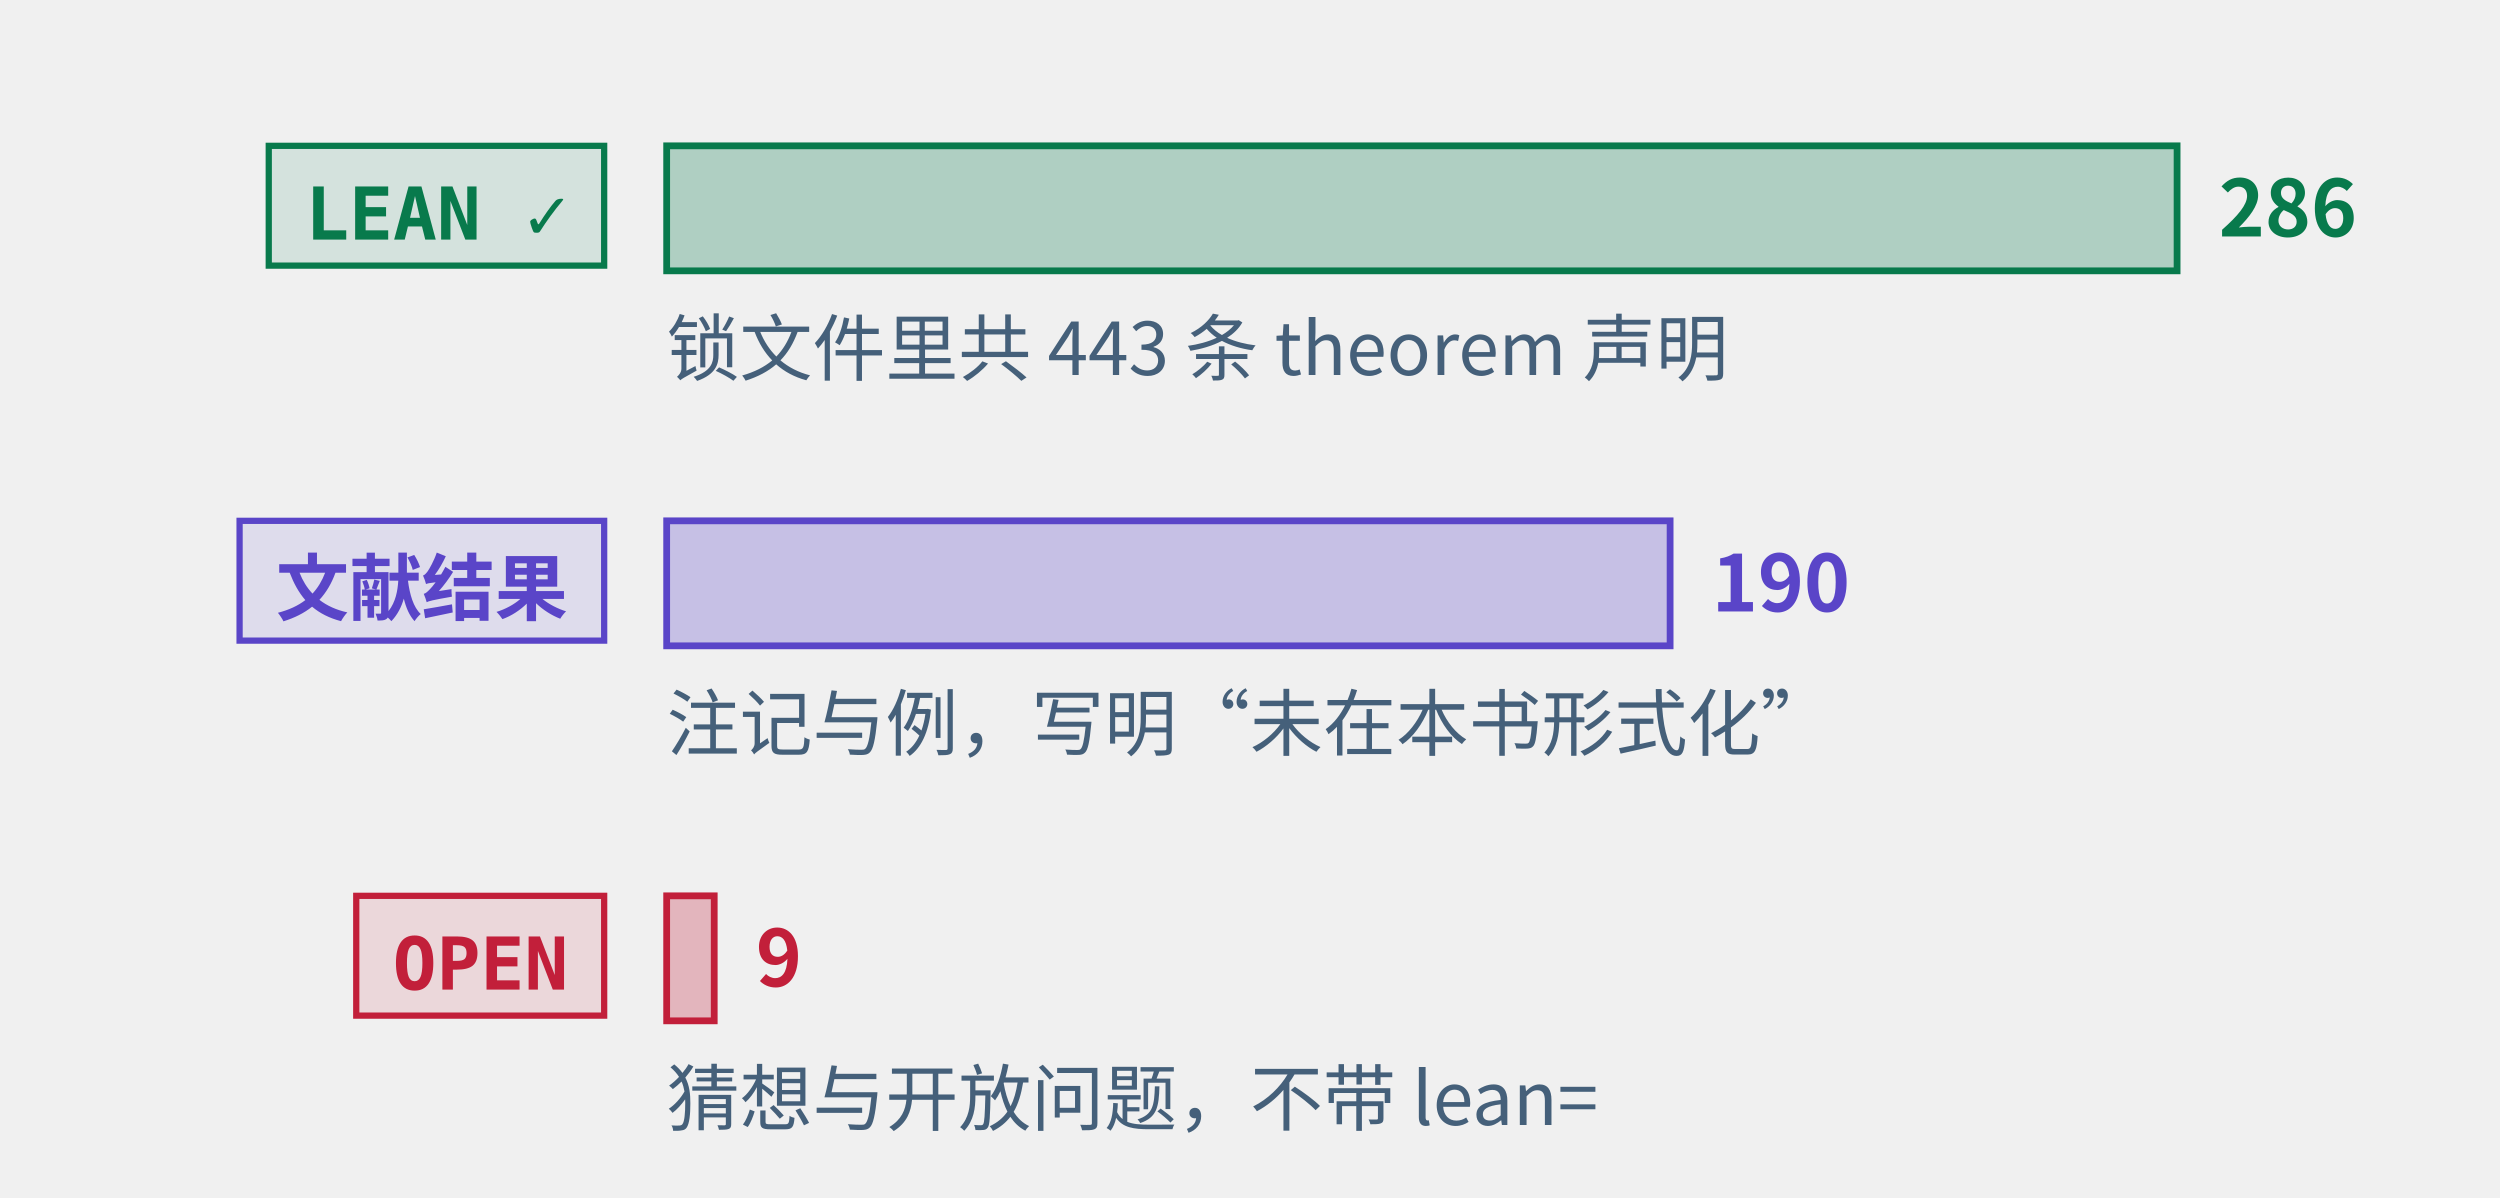
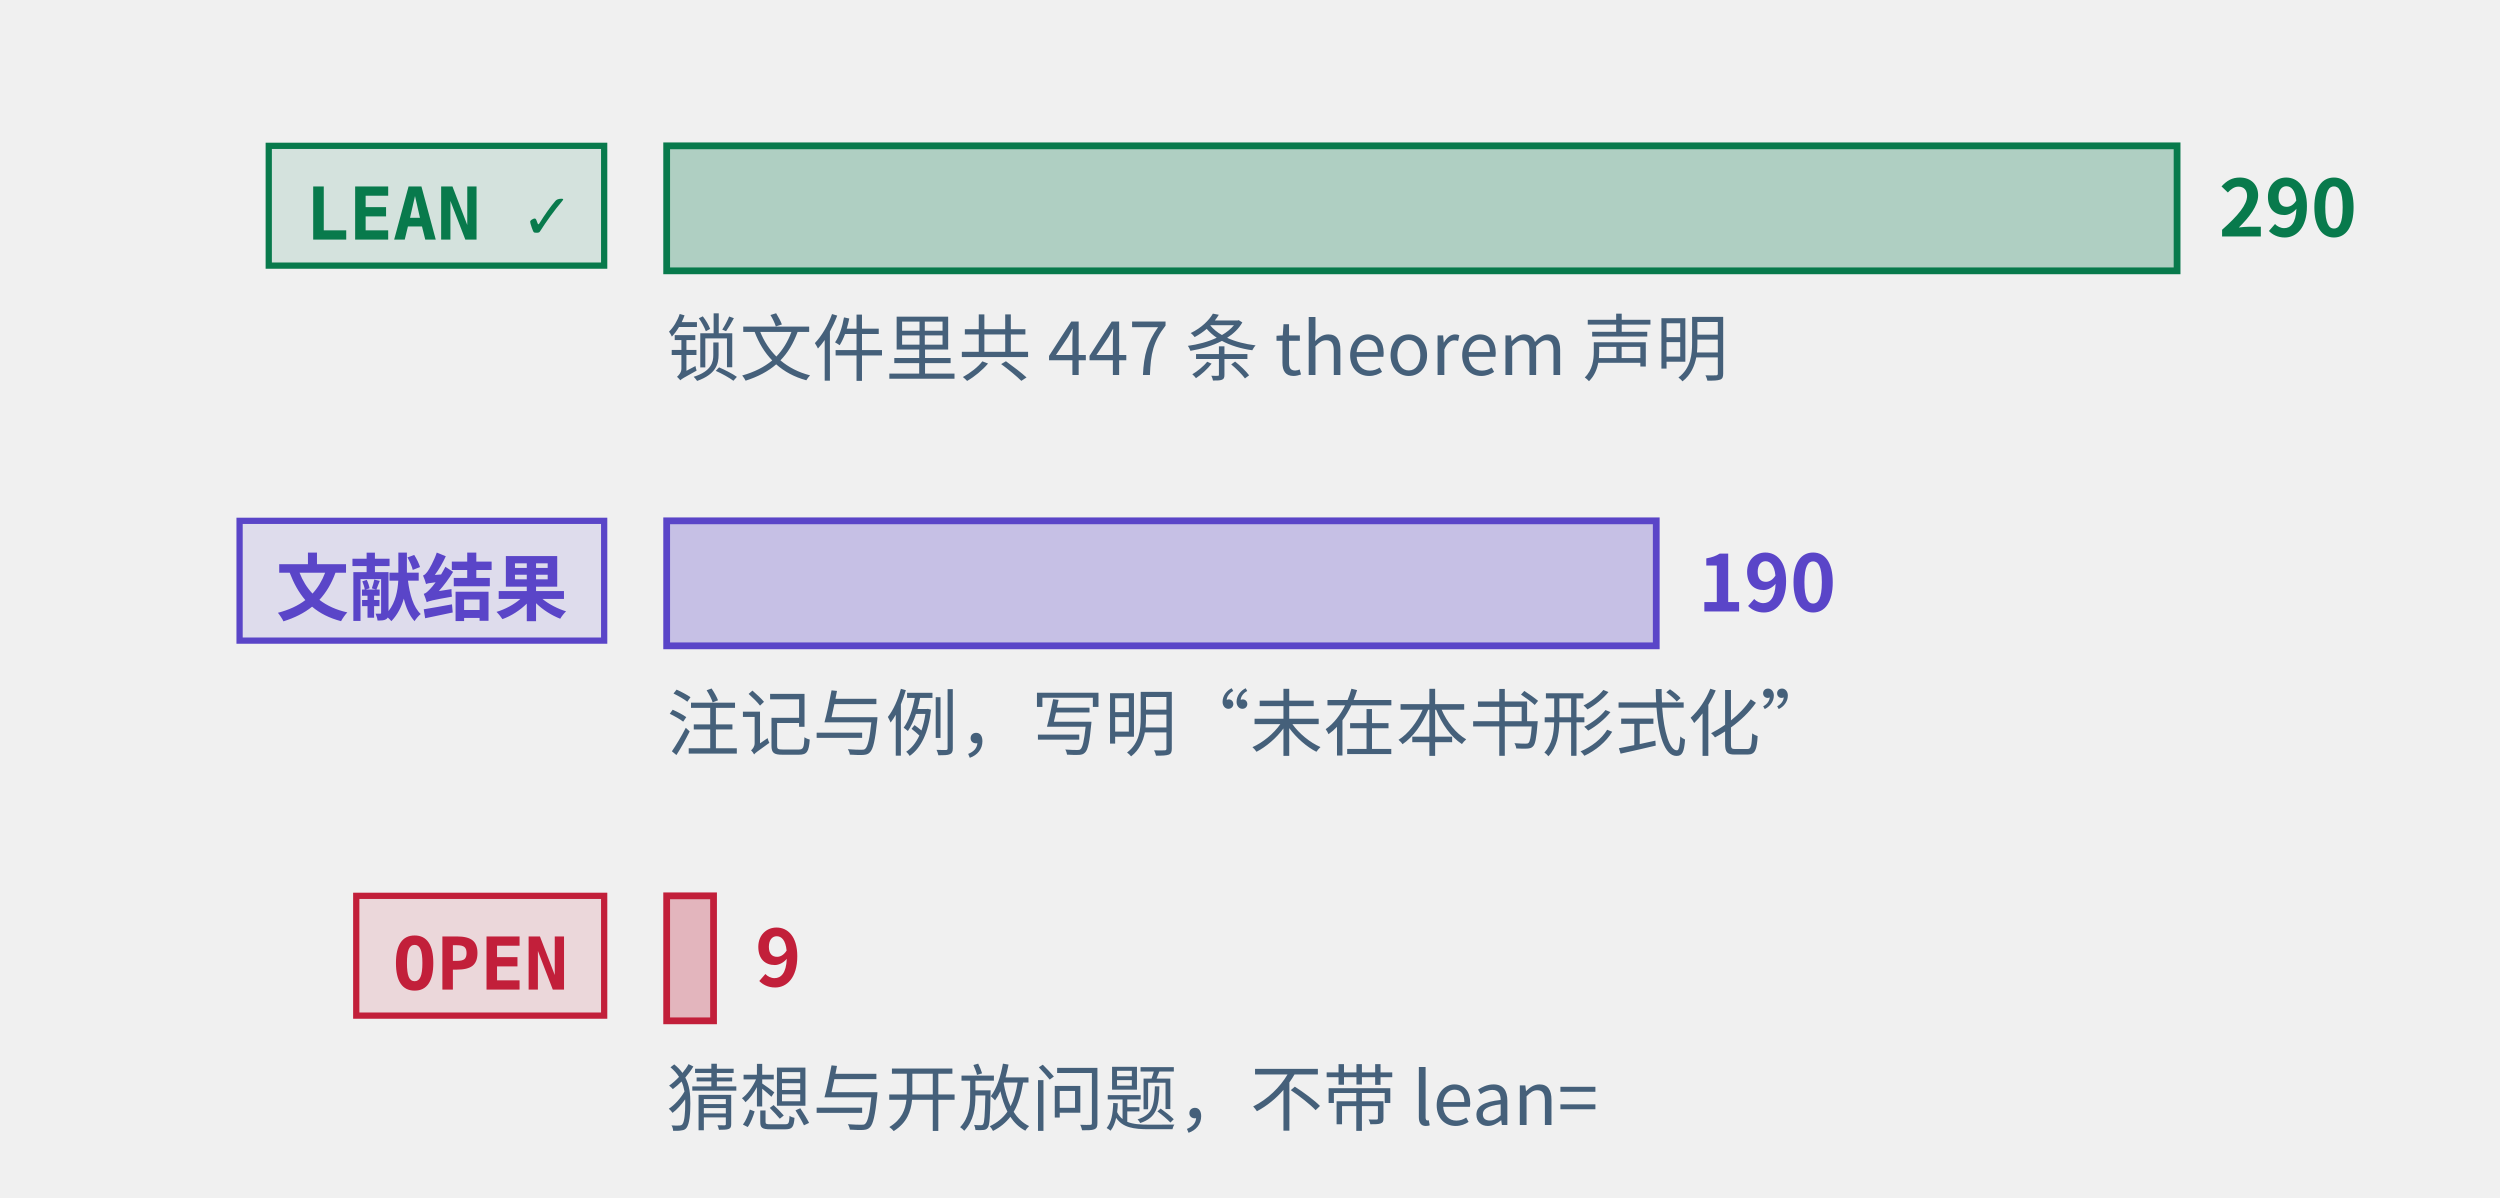
<svg xmlns="http://www.w3.org/2000/svg" class="tr-fig" data-tr-fig="prelude-three-tiers" data-lang="zh" viewBox="0 0 480 230" width="480" height="230" font-family="'Noto Sans SC', 'Noto Sans CJK SC', 'Source Sans 3', 'PingFang SC', 'Microsoft YaHei', system-ui, sans-serif" role="img" aria-label="三条横条，各配一个标签。最上面一条绿色，标签 LEAN ✓，是带 Lean 引用的定理、引理、命题与推论的条数，最长；中间一条紫色，标签“文献结果”，是标明文献结果的注记与例的条数；最下面一条红色，标签 OPEN，是开放猜想与开放问题的条数，很短。每条横条末端写着条数，绿色一条下面另注锁文件里 theorem 声明的条数。">
  <style>.ts-ink{stroke:#0b1622}.tf-ink{fill:#0b1622}.ts-dim{stroke:#45607a}.tf-dim{fill:#45607a}.ts-faint{stroke:#9db3c4}.tf-faint{fill:#9db3c4}.ts-edge{stroke:#b9d0dd}.tf-edge{fill:#b9d0dd}.ts-hot{stroke:#5f9bb5}.tf-hot{fill:#5f9bb5}.ts-bg{stroke:#ffffff}.tf-bg{fill:#ffffff}.ts-panel{stroke:#eef5f9}.tf-panel{fill:#eef5f9}.ts-sheet{stroke:#f7fbfd}.tf-sheet{fill:#f7fbfd}.ts-cyan{stroke:#007c8a}.tf-cyan{fill:#007c8a}.ts-magenta{stroke:#b0128f}.tf-magenta{fill:#b0128f}.ts-amber{stroke:#946200}.tf-amber{fill:#946200}.ts-violet{stroke:#5a45c8}.tf-violet{fill:#5a45c8}.ts-ok{stroke:#087a4c}.tf-ok{fill:#087a4c}.ts-warn{stroke:#c21f3a}.tf-warn{fill:#c21f3a}.ts-blue{stroke:#1d5fd0}.tf-blue{fill:#1d5fd0}.ts-orange{stroke:#b85410}.tf-orange{fill:#b85410}.ts-sigma{stroke:#28405a}.tf-sigma{fill:#28405a}@media (prefers-color-scheme:dark){.ts-ink{stroke:#d4efff}.tf-ink{fill:#d4efff}.ts-dim{stroke:#6f8ea5}.tf-dim{fill:#6f8ea5}.ts-faint{stroke:#34506a}.tf-faint{fill:#34506a}.ts-edge{stroke:#143049}.tf-edge{fill:#143049}.ts-hot{stroke:#1f5d7c}.tf-hot{fill:#1f5d7c}.ts-bg{stroke:#03060c}.tf-bg{fill:#03060c}.ts-panel{stroke:#07101b}.tf-panel{fill:#07101b}.ts-sheet{stroke:#050c16}.tf-sheet{fill:#050c16}.ts-cyan{stroke:#19f0ff}.tf-cyan{fill:#19f0ff}.ts-magenta{stroke:#ff2fd0}.tf-magenta{fill:#ff2fd0}.ts-amber{stroke:#ffc83d}.tf-amber{fill:#ffc83d}.ts-violet{stroke:#9d8cff}.tf-violet{fill:#9d8cff}.ts-ok{stroke:#46ffb2}.tf-ok{fill:#46ffb2}.ts-warn{stroke:#ff5064}.tf-warn{fill:#ff5064}.ts-blue{stroke:#2a7bff}.tf-blue{fill:#2a7bff}.ts-orange{stroke:#ff8a3c}.tf-orange{fill:#ff8a3c}.ts-sigma{stroke:#cfe3ff}.tf-sigma{fill:#cfe3ff}}</style>
  <rect x="51.6" y="28" width="64.4" height="23" class="ts-ok tf-ok" stroke-width="1.2" fill-opacity="0.12" />
  <text class="tf-ok tr-fig-mono" x="58.6" y="46" font-size="14" font-family="'JetBrains Mono', 'DejaVu Sans Mono', ui-monospace, Menlo, Consolas, monospace" font-weight="600">LEAN ✓</text>
  <rect x="128" y="28" width="290" height="24" class="ts-ok tf-ok" stroke-width="1.3" fill-opacity="0.28" />
-   <text class="tf-ok" x="426" y="45.4" font-size="15" font-weight="600">286</text>
+   <text class="tf-ok" x="426" y="45.4" font-size="15" font-weight="600">290</text>
  <rect x="46" y="100" width="70" height="23" class="ts-violet tf-violet" stroke-width="1.2" fill-opacity="0.12" />
  <text class="tf-violet tr-fig-mono" x="53" y="118" font-size="14" font-family="'JetBrains Mono', 'DejaVu Sans Mono', ui-monospace, Menlo, Consolas, monospace" font-weight="600">文献结果</text>
-   <rect x="128" y="100" width="192.66" height="24" class="ts-violet tf-violet" stroke-width="1.3" fill-opacity="0.28" />
-   <text class="tf-violet" x="328.66" y="117.4" font-size="15" font-weight="600">190</text>
+   <rect x="128" y="100" width="190" height="24" class="ts-violet tf-violet" stroke-width="1.3" fill-opacity="0.28" />
+   <text class="tf-violet" x="326" y="117.4" font-size="15" font-weight="600">190</text>
  <rect x="68.4" y="172" width="47.6" height="23" class="ts-warn tf-warn" stroke-width="1.2" fill-opacity="0.12" />
  <text class="tf-warn tr-fig-mono" x="75.4" y="190" font-size="14" font-family="'JetBrains Mono', 'DejaVu Sans Mono', ui-monospace, Menlo, Consolas, monospace" font-weight="600">OPEN</text>
-   <rect x="128" y="172" width="9.13" height="24" class="ts-warn tf-warn" stroke-width="1.3" fill-opacity="0.28" />
-   <text class="tf-warn" x="145.13" y="189.4" font-size="15" font-weight="600">9</text>
-   <text class="tf-dim" x="128" y="72" font-size="14">锁文件里共 443 条 theorem 声明</text>
+   <rect x="128" y="172" width="9" height="24" class="ts-warn tf-warn" stroke-width="1.3" fill-opacity="0.28" />
+   <text class="tf-warn" x="145" y="189.4" font-size="15" font-weight="600">9</text>
+   <text class="tf-dim" x="128" y="72" font-size="14">锁文件里共 447 条 theorem 声明</text>
  <text class="tf-dim" x="128" y="144" font-size="14">注记与例，写明“未在本书形式化”</text>
  <text class="tf-dim" x="128" y="216" font-size="14">猜想与开放问题，不带 lean=</text>
</svg>
